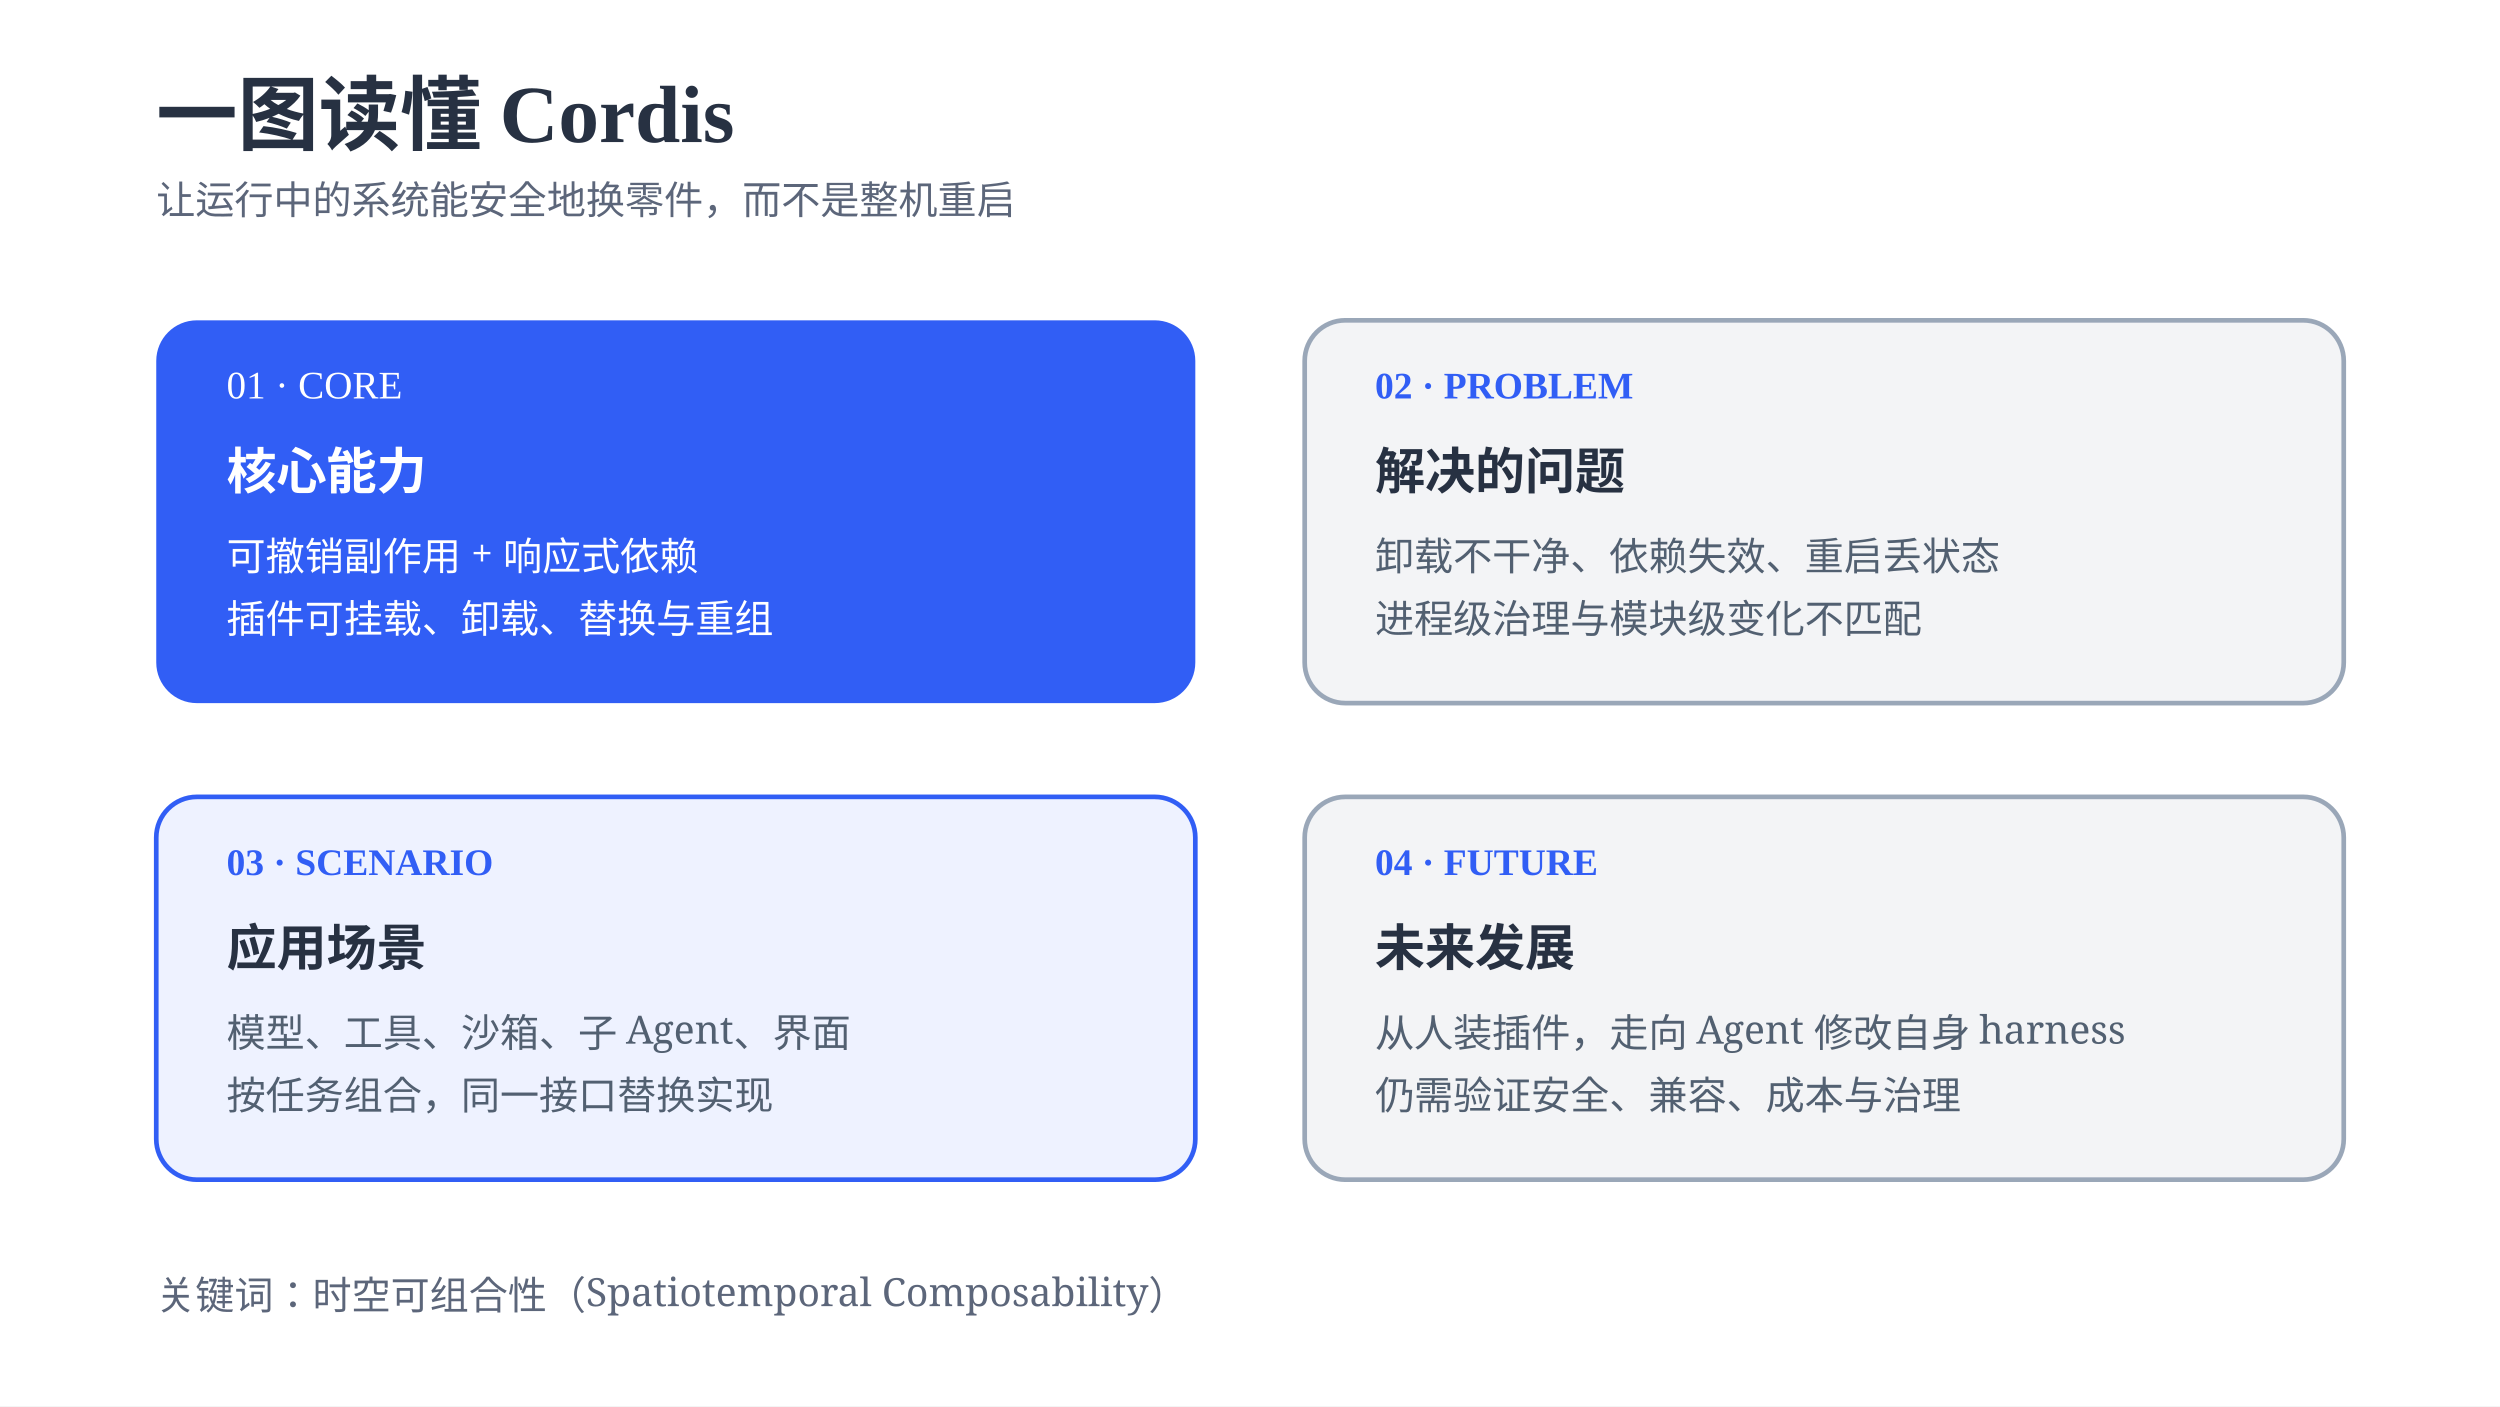
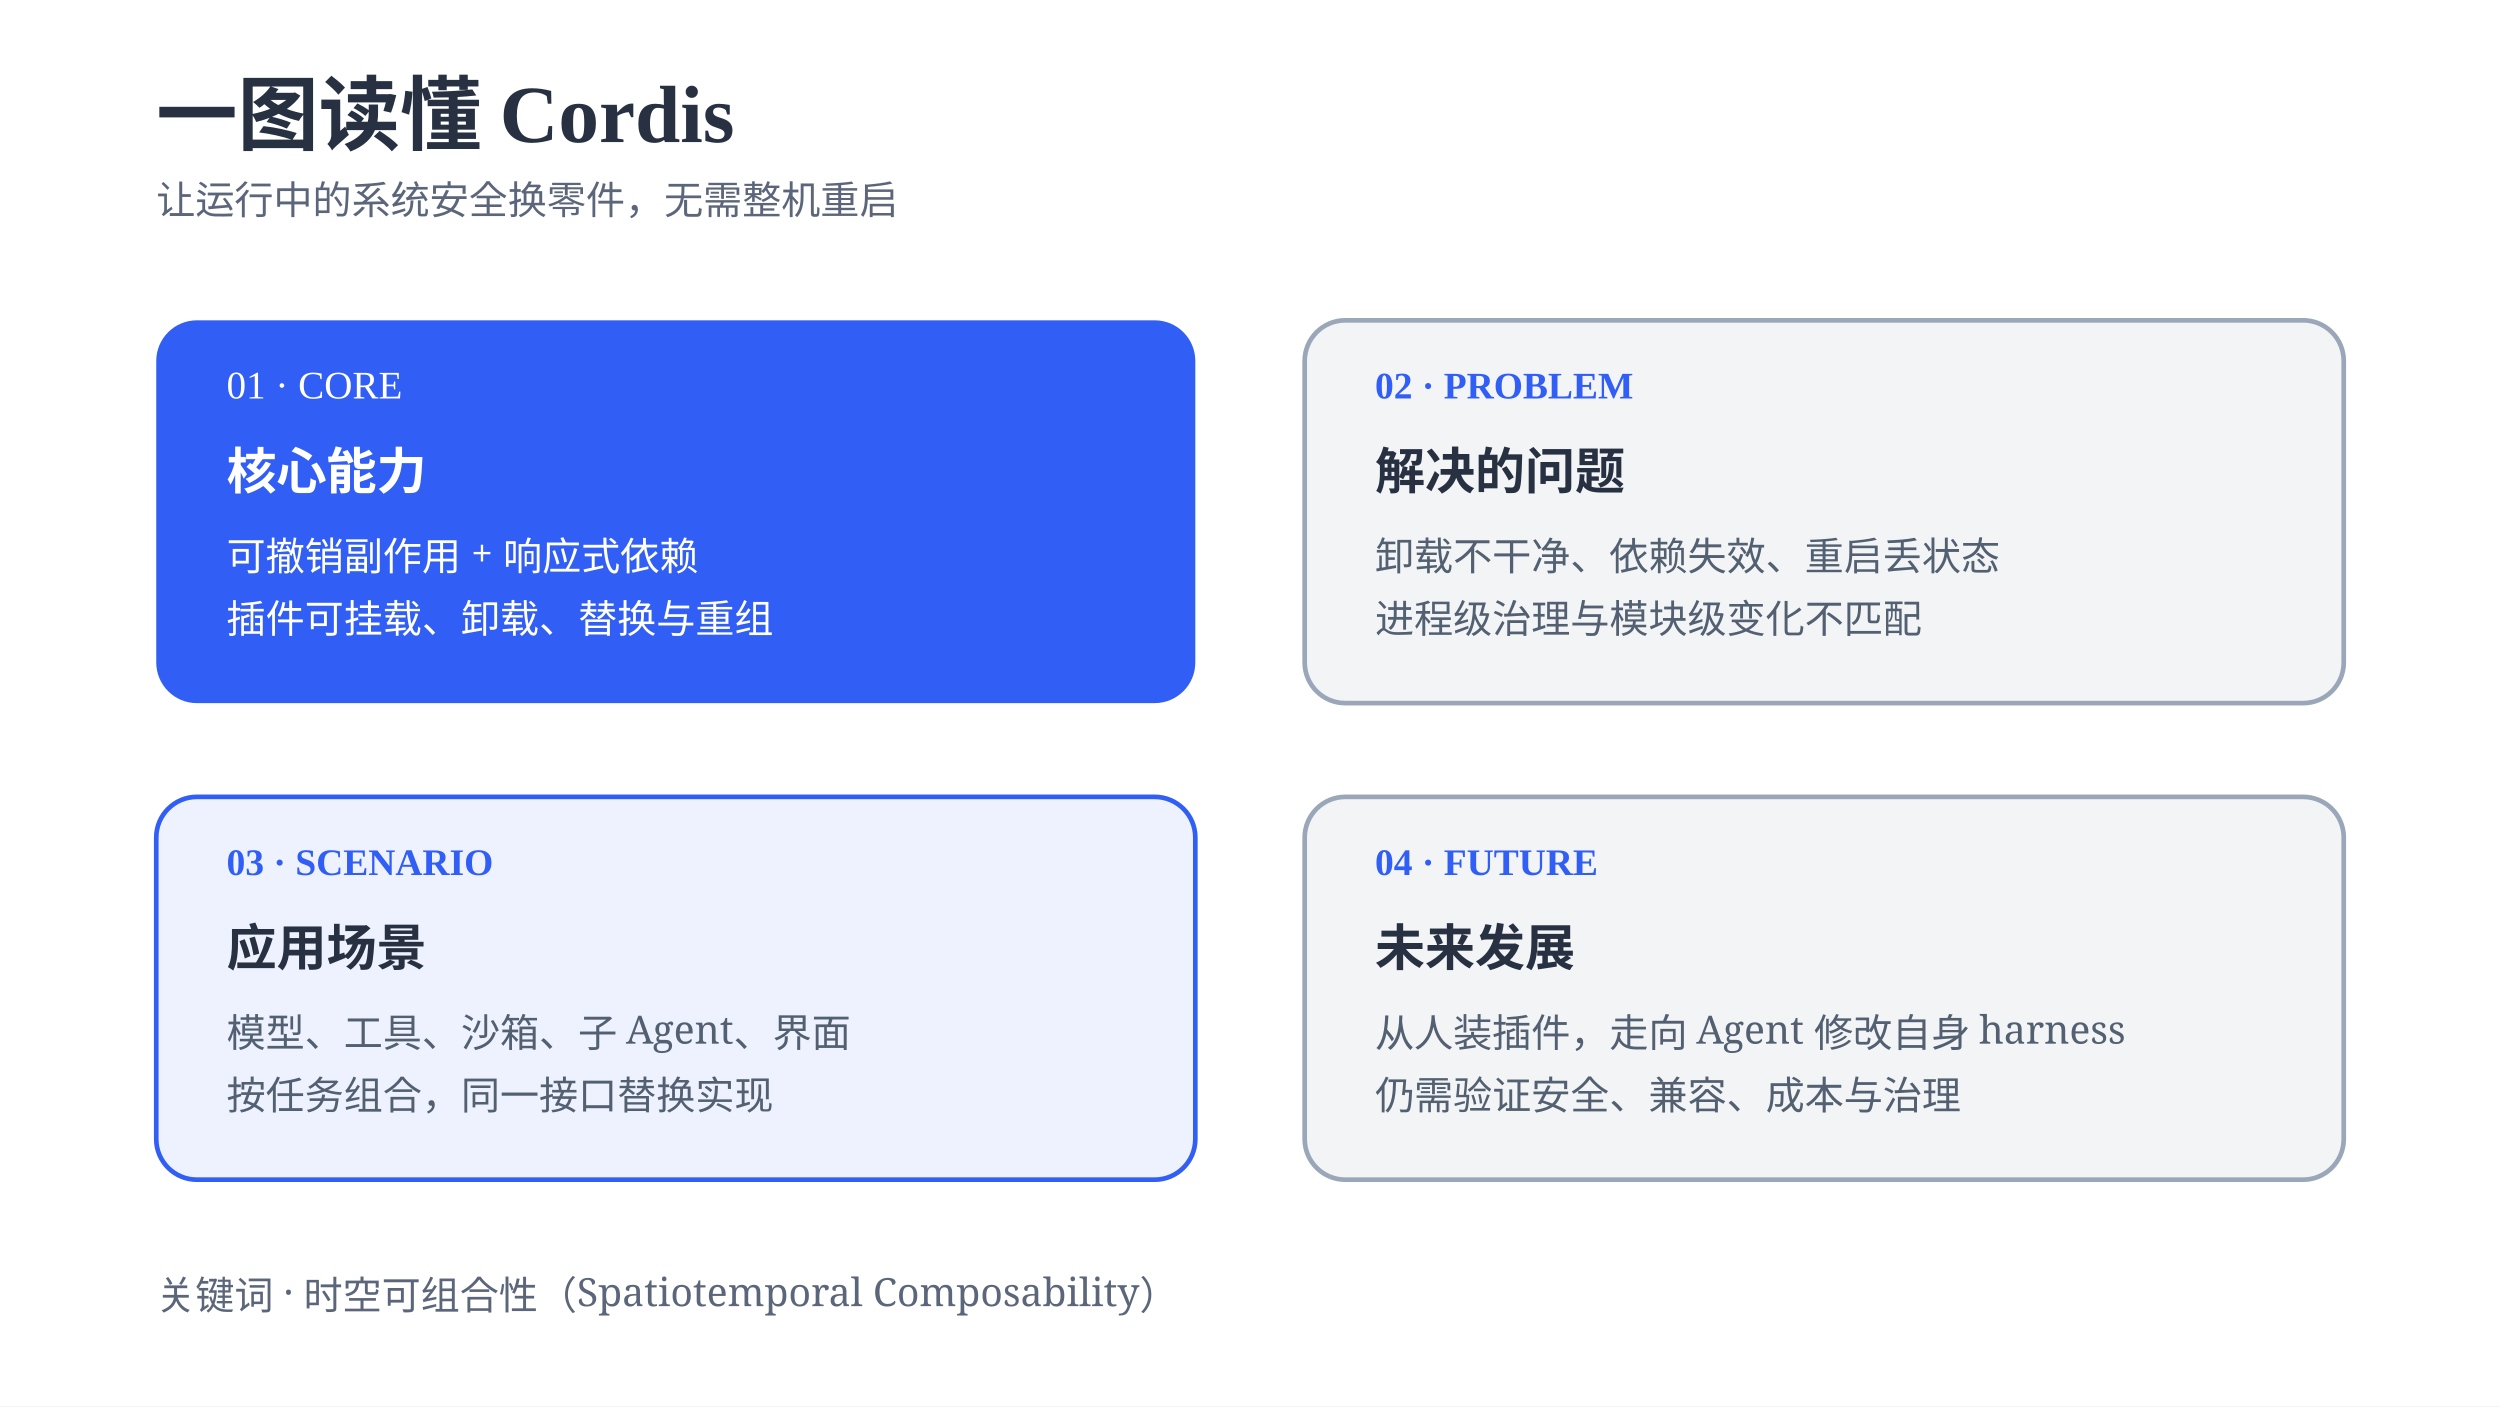
<svg xmlns="http://www.w3.org/2000/svg" viewBox="0 0 1600 900" role="img" aria-labelledby="title desc">
  <defs>
    <style>
    .zh{font-family:SimSun,"Songti SC",serif}.mix{font-family:"Times New Roman",SimSun,"Songti SC",serif}
    .t{font-size:52px;font-weight:700;fill:#273142}.sub{font-size:25px;fill:#5c667a}.num{font-size:24px;fill:#315EF5;font-weight:700}
    .h{font-size:32px;font-weight:700;fill:#273142}.p{font-size:25px;fill:#526071}.hi{font-size:32px;font-weight:700;fill:#fff}.hip{font-size:25px;fill:#fff}
  </style>
  </defs>
  <rect width="1600" height="900" fill="#fff" />
  <text x="100" y="92" class="mix t">一图读懂 Cordis</text>
-   <text x="100" y="137" class="zh sub">让运行中的系统能安全地换零件，而不是整机重启</text>
+   <text x="100" y="137" class="zh sub">让运行中的系统安全换零件，无需整机重启</text>
  <rect x="100" y="205" width="665" height="245" rx="26" fill="#315EF5" />
  <text x="145" y="255" class="mix hip">01 · CORE</text>
  <text x="145" y="313" class="zh hi">核心能力</text>
  <text x="145" y="365" class="zh hip">可撤销副作用 + 响应式依赖</text>
  <text x="145" y="405" class="zh hip">插件可挂载、卸载、替换与重组</text>
  <rect x="835" y="205" width="665" height="245" rx="26" fill="#F3F4F6" stroke="#9AA7B8" stroke-width="3" />
  <text x="880" y="255" class="mix num">02 · PROBLEM</text>
  <text x="880" y="313" class="zh h">解决的问题</text>
  <text x="880" y="365" class="zh p">卸载不干净、依赖失效、重启丢状态</text>
  <text x="880" y="405" class="zh p">进程级治理与模块级变化不匹配</text>
  <rect x="100" y="510" width="665" height="245" rx="26" fill="#EEF2FF" stroke="#315EF5" stroke-width="3" />
  <text x="145" y="560" class="mix num">03 · SCENARIO</text>
  <text x="145" y="618" class="zh h">应用场景</text>
  <text x="145" y="670" class="zh p">模型、工具、沙箱、子 Agent、界面</text>
  <text x="145" y="710" class="zh p">按任务组合，同一接口替换实现</text>
  <rect x="835" y="510" width="665" height="245" rx="26" fill="#F3F4F6" stroke="#9AA7B8" stroke-width="3" />
  <text x="880" y="560" class="mix num">04 · FUTURE</text>
  <text x="880" y="618" class="zh h">未来发展</text>
  <text x="880" y="670" class="zh p">从人装插件，走向 Agent 修改自身 harness</text>
  <text x="880" y="710" class="zh p">仍需验证安全、兼容、成本与治理</text>
-   <text x="100" y="838" class="zh sub">关键词：时空可组合性（Spatiotemporal Composability）</text>
+   <text x="100" y="838" class="zh sub">关键词 · 时空可组合性（Spatiotemporal Composability）</text>
</svg>
